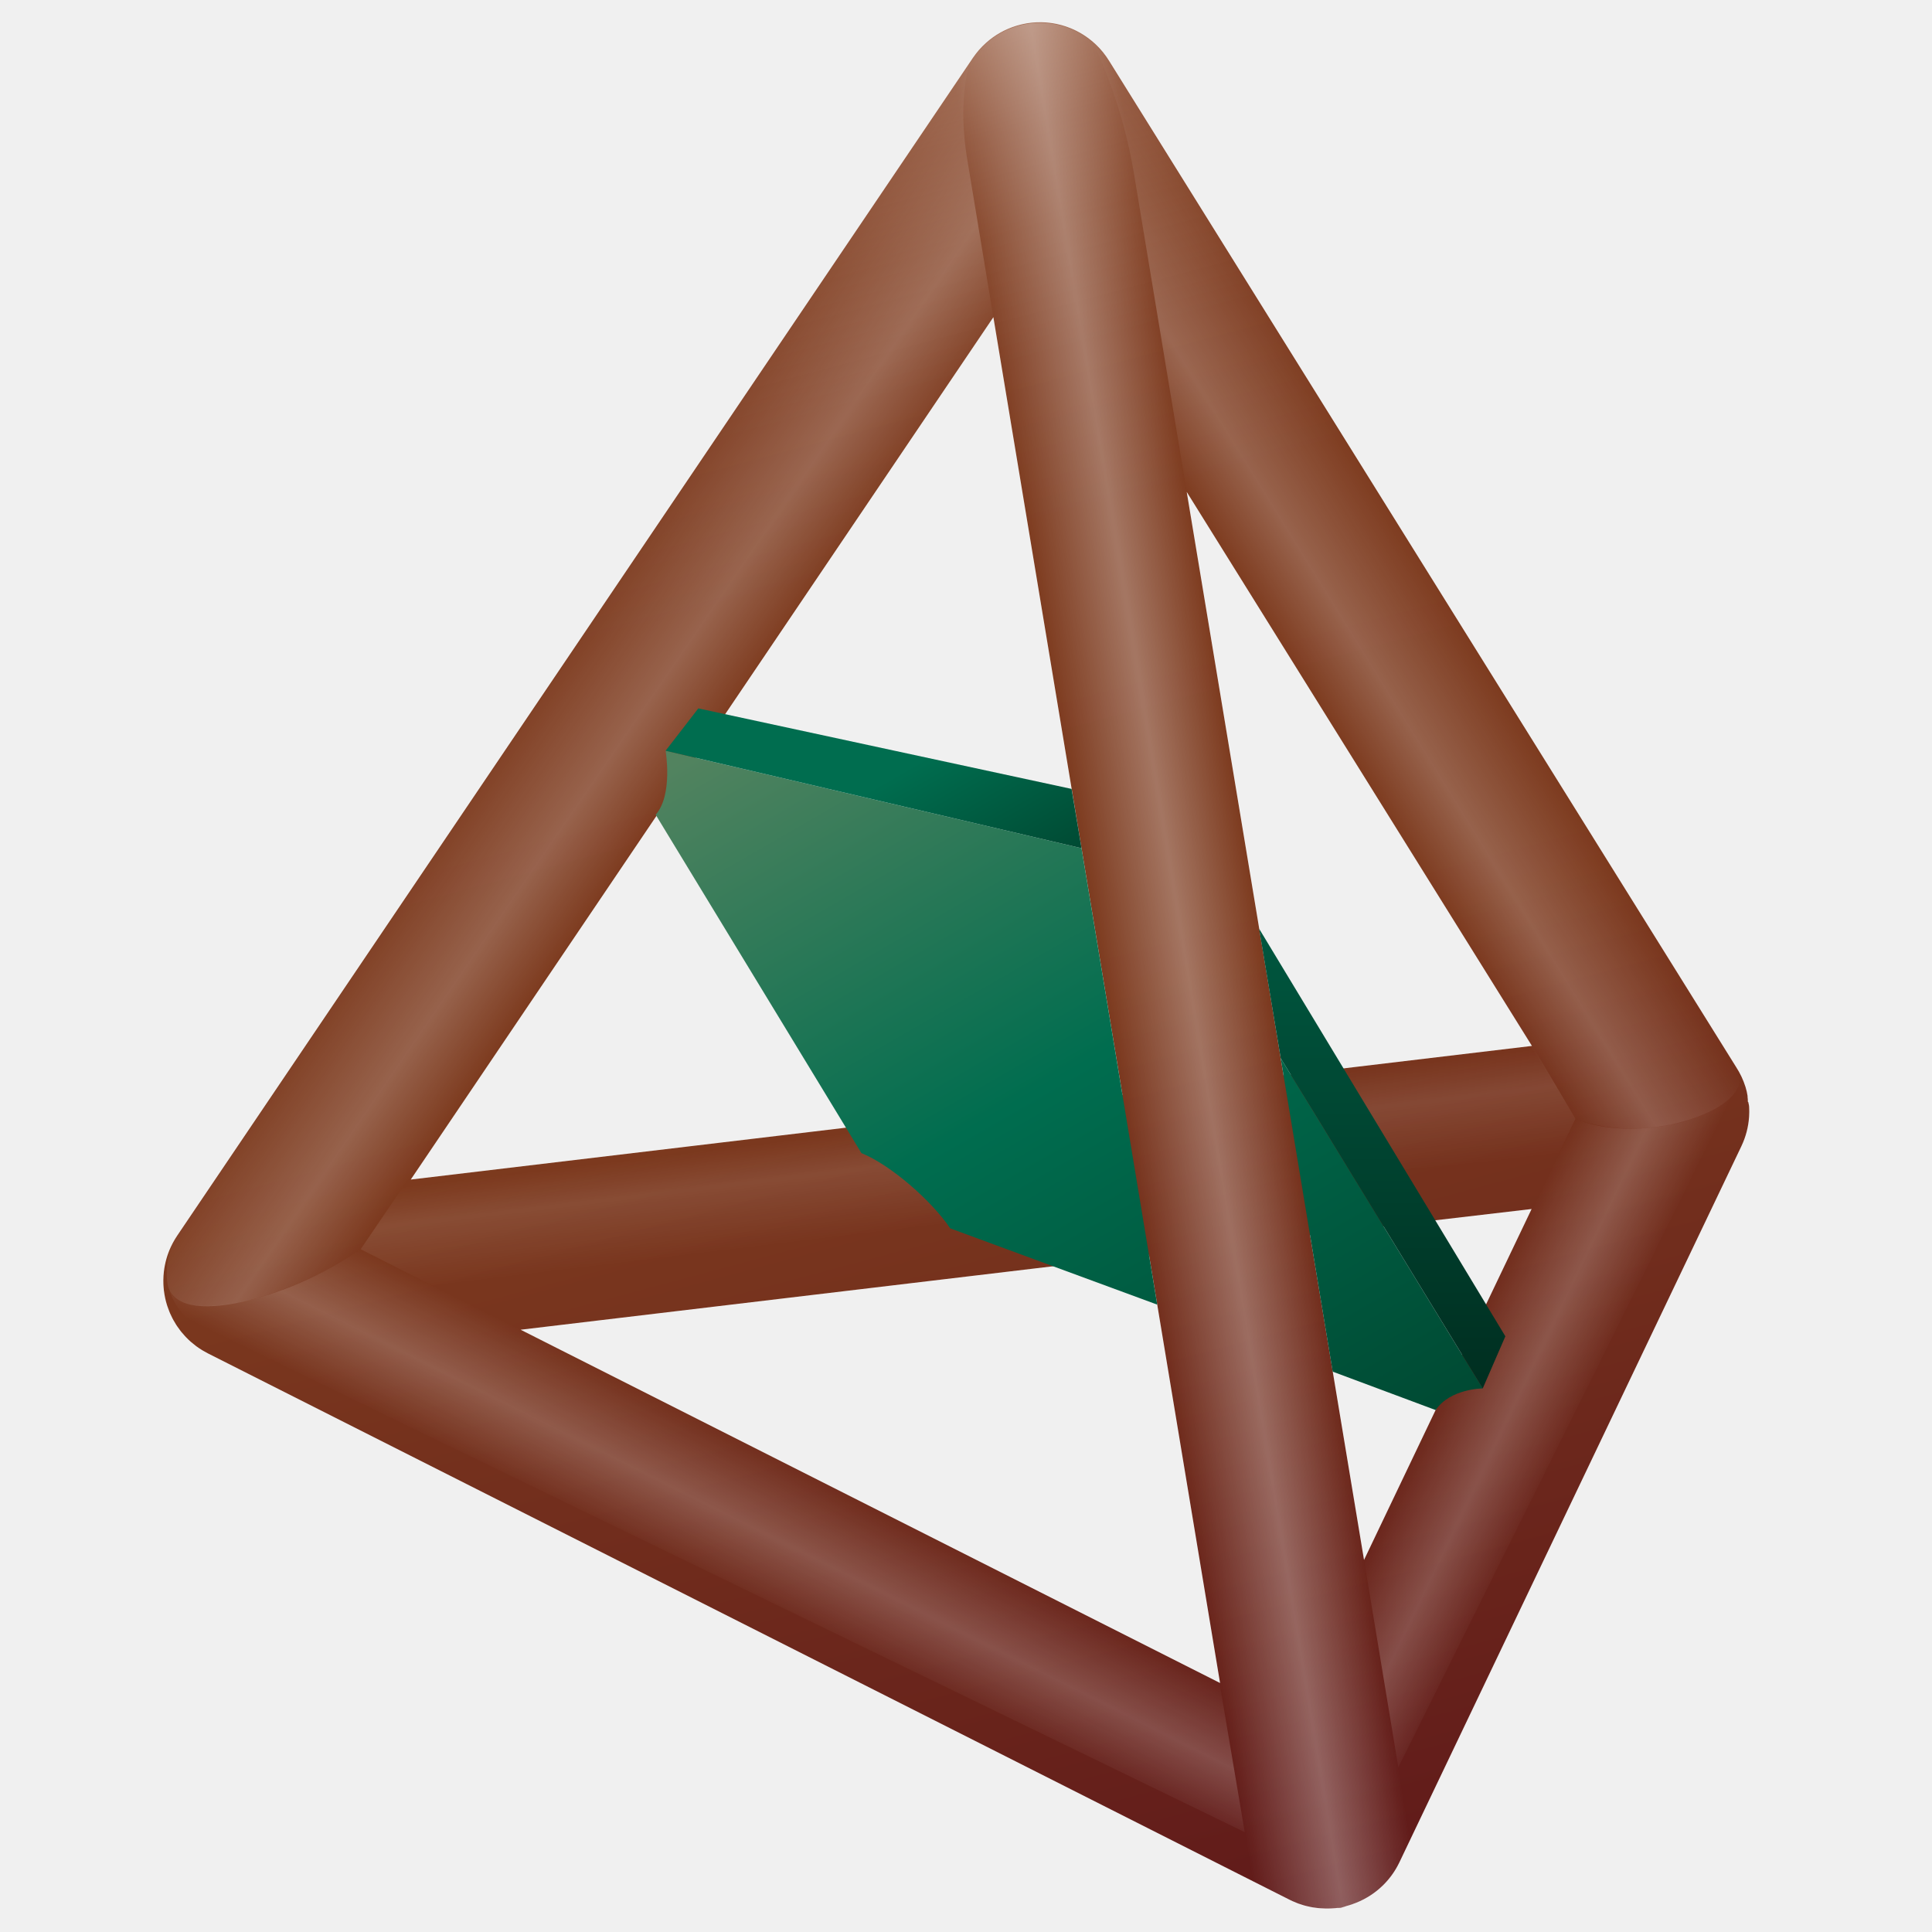
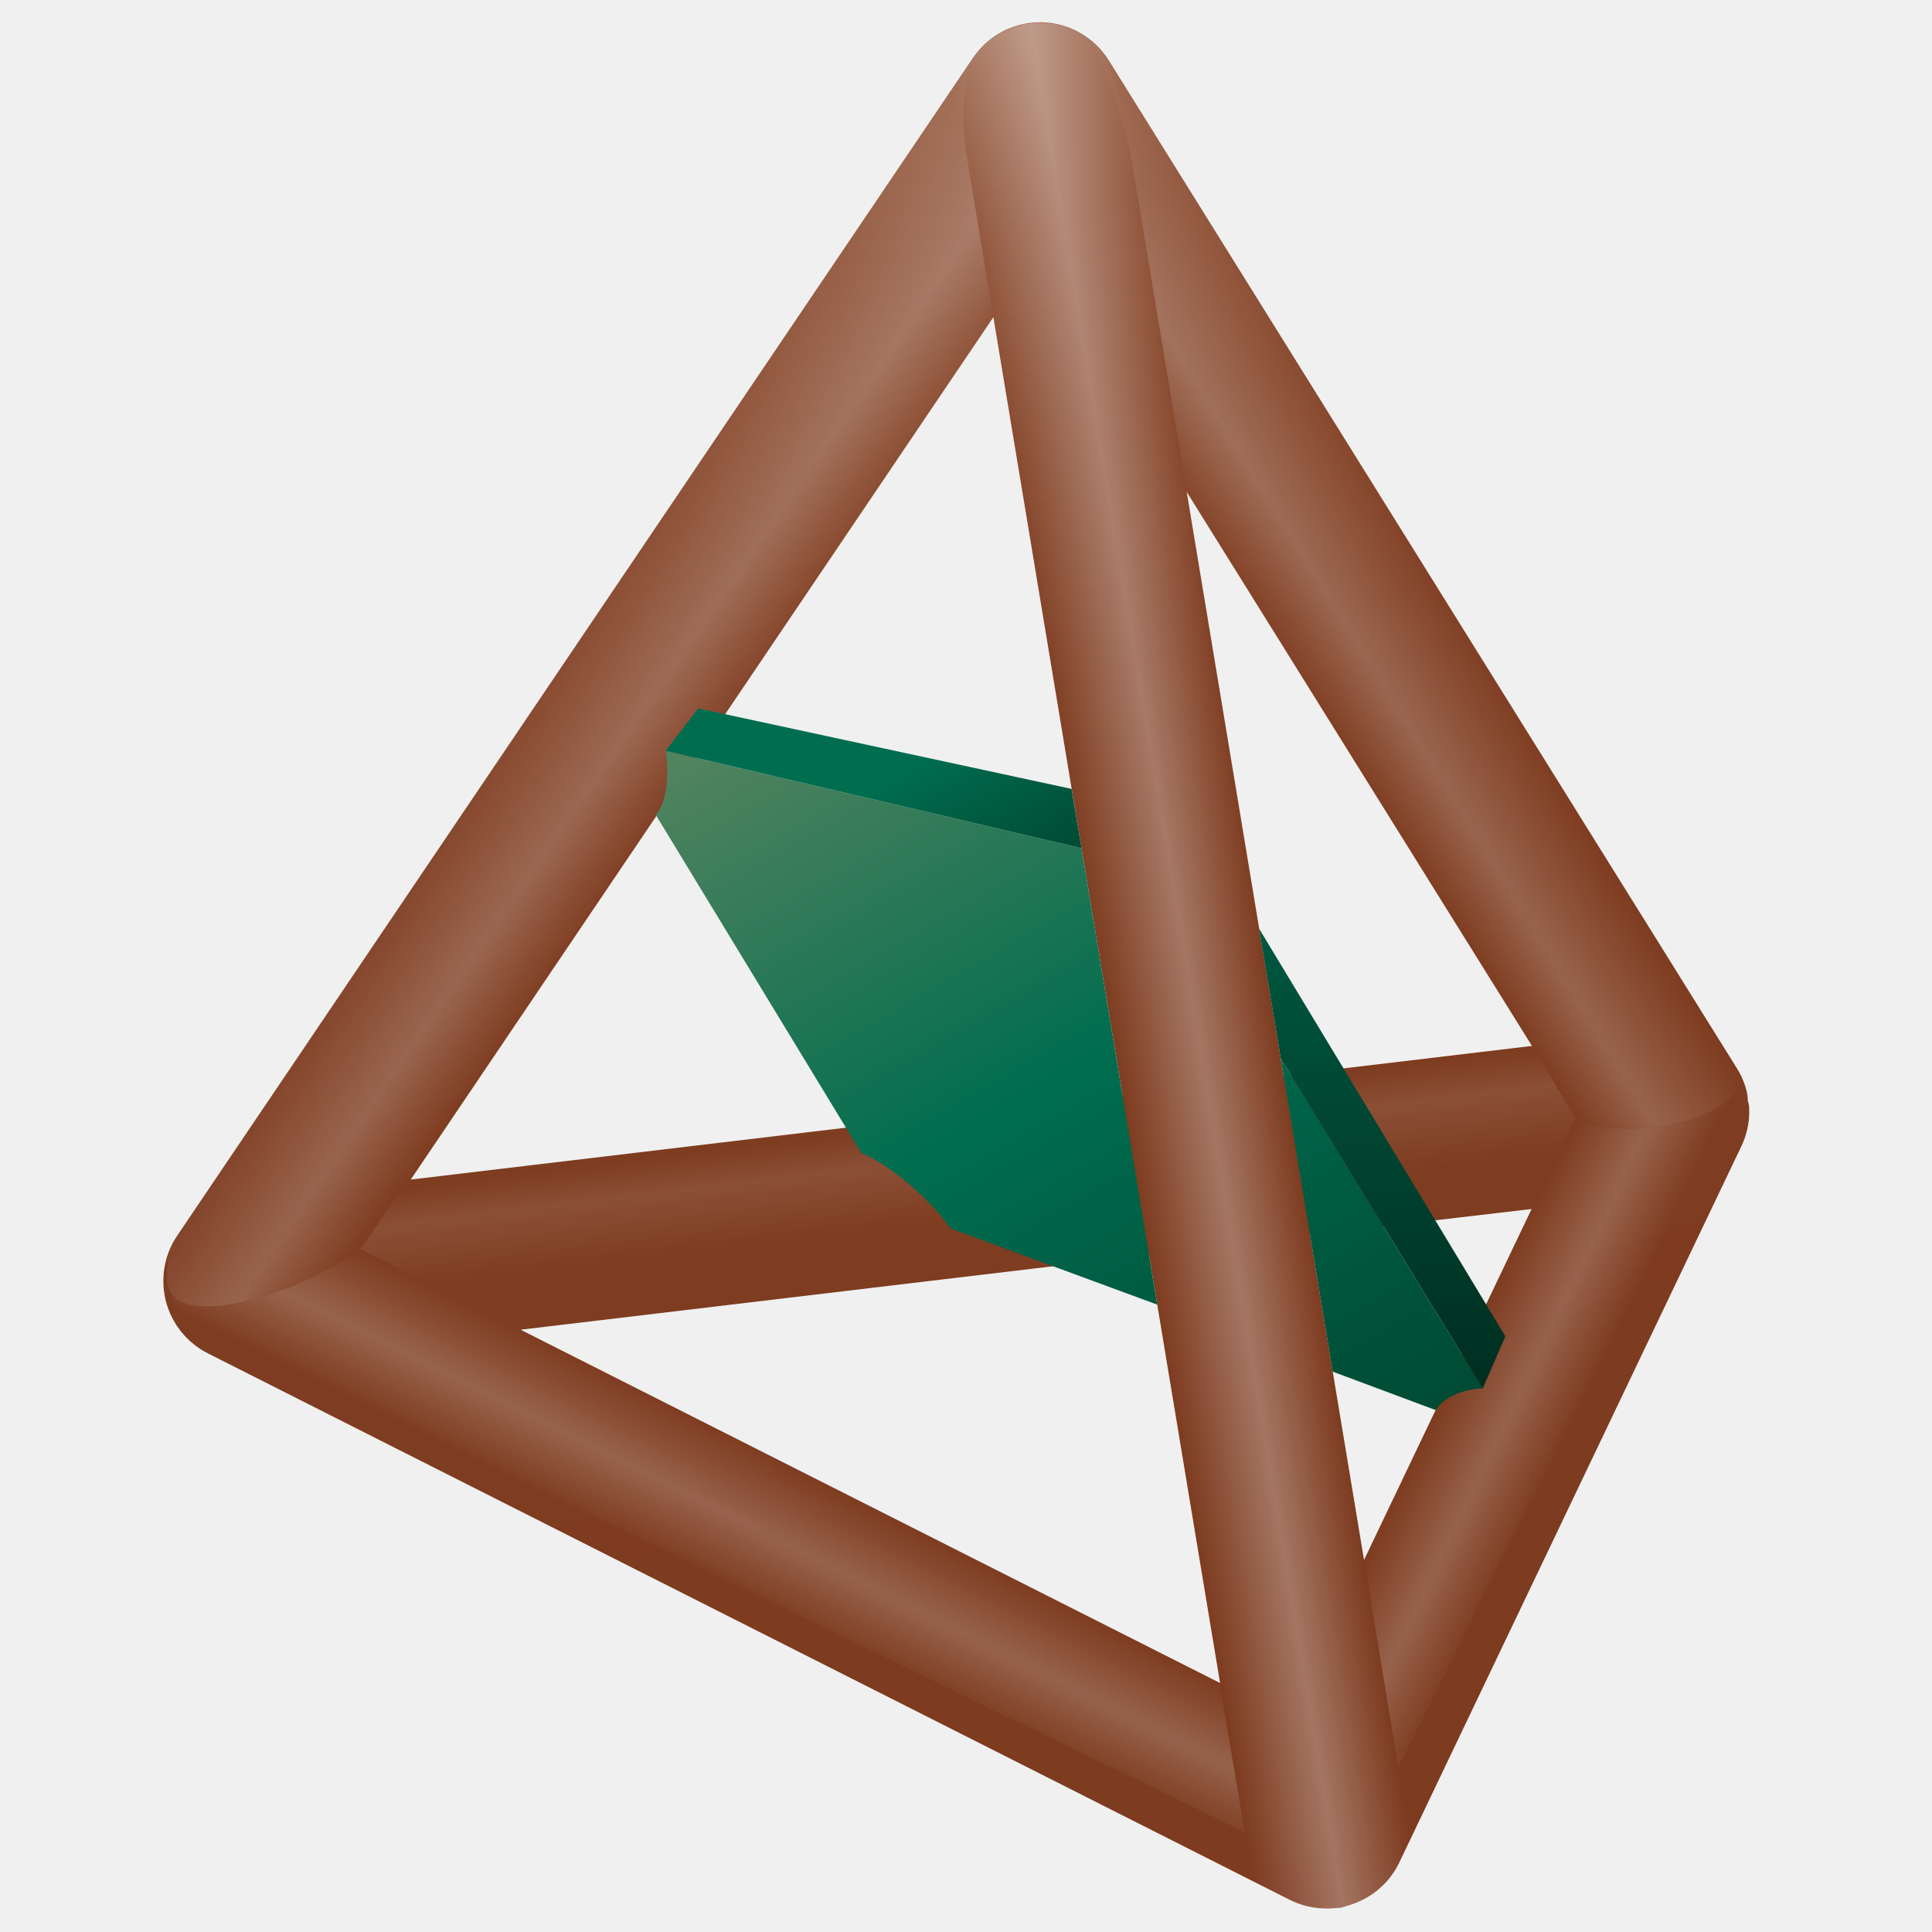
<svg xmlns="http://www.w3.org/2000/svg" xmlns:xlink="http://www.w3.org/1999/xlink" version="1.1" id="Layer_1" x="0px" y="0px" width="640px" height="640px" viewBox="0 0 640 640" enable-background="new 0 0 640 640" xml:space="preserve">
  <path fill="#FFFFFF" d="M579.433,366.936c-0.007-0.14-0.01-0.28-0.019-0.419c-0.027-0.473-0.207-0.946-0.262-1.421  c-0.004-0.044-0.152-0.089-0.152-0.134c0-0.002,0-0.003,0-0.005c0-0.514-0.002-1.021-0.09-1.525  c-0.021-0.13,0.019-0.259-0.007-0.389c-0.077-0.397-0.125-0.794-0.218-1.184c-0.029-0.121-0.043-0.239-0.074-0.358  c-0.11-0.441-0.225-0.874-0.356-1.306c-0.018-0.058-0.031-0.116-0.048-0.174c-0.736-2.332-1.771-4.514-3.064-6.505L367.411,20.162  c-0.604-0.983-1.269-1.919-1.987-2.809c-0.053-0.065-0.105-0.129-0.158-0.195c-0.289-0.349-0.585-0.69-0.89-1.023  c-0.06-0.066-0.118-0.134-0.181-0.2c-0.356-0.383-0.721-0.757-1.1-1.119c-0.022-0.021-0.046-0.042-0.069-0.064  c-0.338-0.321-0.686-0.63-1.04-0.933c-0.128-0.109-0.258-0.215-0.388-0.322c-0.262-0.215-0.526-0.426-0.799-0.632  c-0.142-0.109-0.285-0.218-0.43-0.325c-0.308-0.225-0.621-0.441-0.938-0.653c-0.098-0.066-0.195-0.135-0.295-0.2  c-0.416-0.27-0.841-0.527-1.272-0.774c-0.108-0.062-0.218-0.12-0.327-0.18c-0.343-0.19-0.688-0.374-1.04-0.548  c-0.124-0.062-0.248-0.122-0.373-0.182c-0.382-0.183-0.769-0.357-1.158-0.523c-0.076-0.032-0.148-0.064-0.223-0.096  c-0.988-0.407-2.005-0.755-3.042-1.043c-0.029-0.008-0.058-0.016-0.087-0.023c-0.499-0.137-1.002-0.259-1.511-0.367  c-0.032-0.007-0.064-0.014-0.097-0.021c-1.592-0.332-3.228-0.521-4.892-0.555c-0.03,0-0.06-0.004-0.089-0.004  c-0.045-0.001-0.088,0.002-0.133,0.002c-0.446-0.006-0.896,0-1.348,0.017c-0.118,0.005-0.237,0.008-0.355,0.014  c-0.433,0.021-0.868,0.055-1.302,0.099c-0.099,0.009-0.195,0.016-0.294,0.026c-0.486,0.055-0.973,0.12-1.46,0.2  c-0.026,0.004-0.051,0.01-0.076,0.015c-0.116,0.019-0.229,0.044-0.342,0.065c-0.407,0.075-0.812,0.155-1.21,0.247  c-0.131,0.03-0.262,0.063-0.392,0.095c-0.407,0.101-0.812,0.209-1.213,0.328c-0.088,0.025-0.176,0.051-0.264,0.078  c-3.74,1.145-7.085,3.062-9.888,5.542c-0.041,0.037-0.081,0.074-0.122,0.111c-0.344,0.308-0.679,0.625-1.006,0.949  c-0.072,0.072-0.146,0.145-0.219,0.217c-0.342,0.348-0.676,0.703-0.997,1.068c-0.024,0.027-0.05,0.051-0.072,0.079  c-0.34,0.387-0.666,0.786-0.982,1.192c-0.083,0.107-0.163,0.218-0.245,0.327c-0.232,0.307-0.458,0.618-0.676,0.935  c-0.05,0.071-0.104,0.138-0.151,0.209L58.707,409.318c-0.047,0.07-0.089,0.143-0.135,0.213c-0.166,0.249-0.326,0.503-0.483,0.758  c-0.081,0.131-0.163,0.263-0.241,0.396c-0.173,0.291-0.339,0.588-0.5,0.886c-0.053,0.098-0.108,0.194-0.161,0.294  c-0.199,0.38-0.391,0.765-0.573,1.156c-0.008,0.017-0.017,0.035-0.025,0.051c-1.174,2.529-1.958,5.258-2.294,8.104  c-0.004,0.038-0.008,0.074-0.012,0.112c-0.047,0.407-0.084,0.817-0.113,1.229c-0.006,0.093-0.01,0.184-0.016,0.276  c-0.02,0.352-0.034,0.703-0.04,1.058c-0.003,0.146-0.003,0.291-0.003,0.436c0,0.3,0.003,0.6,0.013,0.9  c0.006,0.19,0.015,0.38,0.024,0.571c0.014,0.258,0.031,0.518,0.053,0.777c0.018,0.22,0.038,0.438,0.062,0.657  c0.012,0.112,0.018,0.225,0.032,0.336c0.008,0.07,0.025,0.137,0.034,0.206c0.092,0.724,0.21,1.448,0.362,2.168  c0.03,0.141,0.065,0.28,0.097,0.42c0.06,0.263,0.115,0.526,0.183,0.788c0.096,0.367,0.205,0.729,0.315,1.092  c0.05,0.167,0.102,0.332,0.156,0.497c0.188,0.572,0.396,1.135,0.621,1.689c0.086,0.214,0.169,0.428,0.261,0.639  c0.244,0.563,0.508,1.116,0.789,1.66c0.115,0.218,0.231,0.433,0.351,0.648c0.299,0.542,0.61,1.076,0.946,1.594  c0.103,0.16,0.213,0.312,0.32,0.469c0.306,0.451,0.625,0.893,0.958,1.325c0.106,0.137,0.208,0.278,0.316,0.413  c0.411,0.513,0.844,1.006,1.29,1.488c0.119,0.127,0.239,0.253,0.359,0.377c0.468,0.485,0.951,0.954,1.455,1.403  c0.09,0.079,0.183,0.154,0.273,0.233c0.491,0.427,0.999,0.837,1.522,1.227c0.07,0.053,0.137,0.108,0.208,0.159  c0.548,0.401,1.118,0.777,1.699,1.139c0.146,0.09,0.293,0.181,0.442,0.27c0.523,0.311,1.056,0.611,1.602,0.888l0.219,0.109  c0.034,0.019,0.068,0.036,0.103,0.054l358.045,180.85c0.123,0.062,0.251,0.114,0.376,0.176c0.205,0.102,0.413,0.198,0.622,0.292  c0.469,0.213,0.94,0.41,1.418,0.597c0.187,0.073,0.37,0.149,0.56,0.217c0.562,0.205,1.133,0.385,1.707,0.55  c0.263,0.076,0.528,0.146,0.794,0.213c0.436,0.11,0.874,0.208,1.314,0.298c0.284,0.058,0.569,0.116,0.856,0.165  c0.549,0.092,1.1,0.165,1.653,0.223c0.266,0.027,0.529,0.05,0.796,0.07c0.55,0.042,1.101,0.067,1.652,0.075  c0.109,0.001,0.215,0.014,0.324,0.014c1.009,0,2.028-0.007,3.053-0.124c0.454-0.051,0.91-0.098,1.365-0.098c0.004,0,0.007,0,0.011,0  c0.661,0,1.311-0.324,1.951-0.479c0.11-0.027,0.222-0.09,0.333-0.119c0.664-0.168,1.319-0.378,1.96-0.596  c0.01-0.003,0.021-0.016,0.031-0.019c0.044-0.015,0.086-0.036,0.131-0.052c0.38-0.131,0.755-0.272,1.125-0.418  c0.014-0.007,0.027-0.013,0.041-0.019c1.667-0.664,3.242-1.488,4.711-2.449c0.005-0.003,0.01-0.005,0.014-0.009  c0.359-0.235,0.712-0.479,1.058-0.729c0.032-0.022,0.062-0.047,0.092-0.07c0.316-0.229,0.627-0.466,0.932-0.71  c0.061-0.049,0.123-0.102,0.186-0.153c0.268-0.219,0.533-0.442,0.794-0.67c0.09-0.08,0.178-0.162,0.267-0.242  c0.228-0.206,0.451-0.413,0.67-0.626c0.113-0.108,0.224-0.222,0.333-0.332c0.189-0.189,0.378-0.382,0.561-0.578  c0.129-0.137,0.254-0.275,0.38-0.414c0.161-0.18,0.32-0.359,0.476-0.542c0.134-0.158,0.266-0.318,0.396-0.479  c0.143-0.175,0.282-0.35,0.418-0.528c0.133-0.171,0.262-0.344,0.391-0.518c0.131-0.18,0.259-0.357,0.385-0.539  c0.123-0.176,0.244-0.354,0.362-0.534c0.127-0.19,0.251-0.382,0.371-0.577c0.107-0.172,0.215-0.344,0.318-0.52  c0.127-0.217,0.253-0.435,0.375-0.652c0.087-0.155,0.175-0.312,0.256-0.471c0.136-0.252,0.265-0.51,0.392-0.768  c0.043-0.084,0.089-0.167,0.129-0.253l113.29-237.229c0.018-0.035,0.029-0.069,0.045-0.104c0.7-1.479,1.268-3.027,1.689-4.629  c0.009-0.032,0.018-0.066,0.026-0.101c0.408-1.567,0.675-3.182,0.791-4.833c0.005-0.072,0.007-0.145,0.013-0.218  c0.027-0.437,0.044-0.877,0.049-1.318c0.002-0.129,0.003-0.258,0.003-0.388C579.462,367.727,579.452,367.331,579.433,366.936z   M425.204,356.279L393.12,162.967l114.354,183.506 M329.07,105.072l42.749,257.569L136.074,390.74L329.07,105.072z M404.162,557.519  l-231.694-117.03l208.145-24.808 M451.85,516.749l-17.876-107.655l73.391-8.594L451.85,516.749z" />
  <linearGradient id="SVGID_1_" gradientUnits="userSpaceOnUse" x1="221.182" y1="39.476" x2="384.242" y2="648.024">
    <stop offset="0" style="stop-color:#9A6046" />
-     <stop offset="0.009" style="stop-color:#965B40" />
-     <stop offset="0.053" style="stop-color:#87462A" />
-     <stop offset="0.103" style="stop-color:#7C3719" />
-     <stop offset="0.167" style="stop-color:#742C0E" />
-     <stop offset="0.255" style="stop-color:#6F2607" />
-     <stop offset="0.5" style="stop-color:#6E2405" />
-     <stop offset="1" style="stop-color:#4E0000" />
+     <stop offset="0.019" style="stop-color:#965B40" />
+     <stop offset="0.105" style="stop-color:#87462A" />
+     <stop offset="0.207" style="stop-color:#7C3719" />
+     <stop offset="0.333" style="stop-color:#742C0E" />
+     <stop offset="0.51" style="stop-color:#6F2607" />
+     <stop offset="1" style="stop-color:#6E2405" />
  </linearGradient>
  <path fill="url(#SVGID_1_)" fill-opacity="0.9" d="M579.433,366.936c-0.007-0.14-0.01-0.28-0.019-0.419  c-0.027-0.473-0.207-0.946-0.262-1.421c-0.004-0.044-0.152-0.089-0.152-0.134c0-0.002,0-0.003,0-0.005  c0-0.514-0.002-1.021-0.09-1.525c-0.021-0.13,0.019-0.259-0.007-0.389c-0.077-0.397-0.125-0.794-0.218-1.184  c-0.029-0.121-0.043-0.239-0.074-0.358c-0.11-0.441-0.225-0.874-0.356-1.306c-0.018-0.058-0.031-0.116-0.048-0.174  c-0.736-2.332-1.771-4.514-3.064-6.505L367.411,20.162c-0.604-0.983-1.269-1.919-1.987-2.809c-0.053-0.065-0.105-0.129-0.158-0.195  c-0.289-0.349-0.585-0.69-0.89-1.023c-0.06-0.066-0.118-0.134-0.181-0.2c-0.356-0.383-0.721-0.757-1.1-1.119  c-0.022-0.021-0.046-0.042-0.069-0.064c-0.338-0.321-0.686-0.63-1.04-0.933c-0.128-0.109-0.258-0.215-0.388-0.322  c-0.262-0.215-0.526-0.426-0.799-0.632c-0.142-0.109-0.285-0.218-0.43-0.325c-0.308-0.225-0.621-0.441-0.938-0.653  c-0.098-0.066-0.195-0.135-0.295-0.2c-0.416-0.27-0.841-0.527-1.272-0.774c-0.108-0.062-0.218-0.12-0.327-0.18  c-0.343-0.19-0.688-0.374-1.04-0.548c-0.124-0.062-0.248-0.122-0.373-0.182c-0.382-0.183-0.769-0.357-1.158-0.523  c-0.076-0.032-0.148-0.064-0.223-0.096c-0.988-0.407-2.005-0.755-3.042-1.043c-0.029-0.008-0.058-0.016-0.087-0.023  c-0.499-0.137-1.002-0.259-1.511-0.367c-0.032-0.007-0.064-0.014-0.097-0.021c-1.592-0.332-3.228-0.521-4.892-0.555  c-0.03,0-0.06-0.004-0.089-0.004c-0.045-0.001-0.088,0.002-0.133,0.002c-0.446-0.006-0.896,0-1.348,0.017  c-0.118,0.005-0.237,0.008-0.355,0.014c-0.433,0.021-0.868,0.055-1.302,0.099c-0.099,0.009-0.195,0.016-0.294,0.026  c-0.486,0.055-0.973,0.12-1.46,0.2c-0.026,0.004-0.051,0.01-0.076,0.015c-0.116,0.019-0.229,0.044-0.342,0.065  c-0.407,0.075-0.812,0.155-1.21,0.247c-0.131,0.03-0.262,0.063-0.392,0.095c-0.407,0.101-0.812,0.209-1.213,0.328  c-0.088,0.025-0.176,0.051-0.264,0.078c-3.74,1.145-7.085,3.062-9.888,5.542c-0.041,0.037-0.081,0.074-0.122,0.111  c-0.344,0.308-0.679,0.625-1.006,0.949c-0.072,0.072-0.146,0.145-0.219,0.217c-0.342,0.348-0.676,0.703-0.997,1.068  c-0.024,0.027-0.05,0.051-0.072,0.079c-0.34,0.387-0.666,0.786-0.982,1.192c-0.083,0.107-0.163,0.218-0.245,0.327  c-0.232,0.307-0.458,0.618-0.676,0.935c-0.05,0.071-0.104,0.138-0.151,0.209L58.707,409.318c-0.047,0.07-0.089,0.143-0.135,0.213  c-0.166,0.249-0.326,0.503-0.483,0.758c-0.081,0.131-0.163,0.263-0.241,0.396c-0.173,0.291-0.339,0.588-0.5,0.886  c-0.053,0.098-0.108,0.194-0.161,0.294c-0.199,0.38-0.391,0.765-0.573,1.156c-0.008,0.017-0.017,0.035-0.025,0.051  c-1.174,2.529-1.958,5.258-2.294,8.104c-0.004,0.038-0.008,0.074-0.012,0.112c-0.047,0.407-0.084,0.817-0.113,1.229  c-0.006,0.093-0.01,0.184-0.016,0.276c-0.02,0.352-0.034,0.703-0.04,1.058c-0.003,0.146-0.003,0.291-0.003,0.436  c0,0.3,0.003,0.6,0.013,0.9c0.006,0.19,0.015,0.38,0.024,0.571c0.014,0.258,0.031,0.518,0.053,0.777  c0.018,0.22,0.038,0.438,0.062,0.657c0.012,0.112,0.018,0.225,0.032,0.336c0.008,0.07,0.025,0.137,0.034,0.206  c0.092,0.724,0.21,1.448,0.362,2.168c0.03,0.141,0.065,0.28,0.097,0.42c0.06,0.263,0.115,0.526,0.183,0.788  c0.096,0.367,0.205,0.729,0.315,1.092c0.05,0.167,0.102,0.332,0.156,0.497c0.188,0.572,0.396,1.135,0.621,1.689  c0.086,0.214,0.169,0.428,0.261,0.639c0.244,0.563,0.508,1.116,0.789,1.66c0.115,0.218,0.231,0.433,0.351,0.648  c0.299,0.542,0.61,1.076,0.946,1.594c0.103,0.16,0.213,0.312,0.32,0.469c0.306,0.451,0.625,0.893,0.958,1.325  c0.106,0.137,0.208,0.278,0.316,0.413c0.411,0.513,0.844,1.006,1.29,1.488c0.119,0.127,0.239,0.253,0.359,0.377  c0.468,0.485,0.951,0.954,1.455,1.403c0.09,0.079,0.183,0.154,0.273,0.233c0.491,0.427,0.999,0.837,1.522,1.227  c0.07,0.053,0.137,0.108,0.208,0.159c0.548,0.401,1.118,0.777,1.699,1.139c0.146,0.09,0.293,0.181,0.442,0.27  c0.523,0.311,1.056,0.611,1.602,0.888l0.219,0.109c0.034,0.019,0.068,0.036,0.103,0.054l358.045,180.85  c0.123,0.062,0.251,0.114,0.376,0.176c0.205,0.102,0.413,0.198,0.622,0.292c0.469,0.213,0.94,0.41,1.418,0.597  c0.187,0.073,0.37,0.149,0.56,0.217c0.562,0.205,1.133,0.385,1.707,0.55c0.263,0.076,0.528,0.146,0.794,0.213  c0.436,0.11,0.874,0.208,1.314,0.298c0.284,0.058,0.569,0.116,0.856,0.165c0.549,0.092,1.1,0.165,1.653,0.223  c0.266,0.027,0.529,0.05,0.796,0.07c0.55,0.042,1.101,0.067,1.652,0.075c0.109,0.001,0.215,0.014,0.324,0.014  c1.009,0,2.028-0.007,3.053-0.124c0.454-0.051,0.91-0.098,1.365-0.098c0.004,0,0.007,0,0.011,0c0.661,0,1.311-0.324,1.951-0.479  c0.11-0.027,0.222-0.089,0.333-0.118c0.664-0.169,1.319-0.379,1.96-0.597c0.01-0.003,0.021-0.016,0.031-0.019  c0.044-0.015,0.086-0.036,0.131-0.052c0.38-0.131,0.755-0.272,1.125-0.418c0.014-0.007,0.027-0.013,0.041-0.019  c1.667-0.664,3.242-1.488,4.711-2.449c0.005-0.003,0.01-0.005,0.014-0.009c0.359-0.235,0.712-0.479,1.058-0.729  c0.032-0.022,0.062-0.047,0.092-0.07c0.316-0.229,0.627-0.466,0.932-0.71c0.061-0.049,0.123-0.102,0.186-0.153  c0.268-0.219,0.533-0.442,0.794-0.67c0.09-0.08,0.178-0.162,0.267-0.242c0.228-0.206,0.451-0.413,0.67-0.626  c0.113-0.108,0.224-0.222,0.333-0.332c0.189-0.189,0.378-0.382,0.561-0.578c0.129-0.137,0.254-0.275,0.38-0.414  c0.161-0.18,0.32-0.359,0.476-0.542c0.134-0.158,0.266-0.318,0.396-0.479c0.143-0.175,0.282-0.35,0.418-0.528  c0.133-0.171,0.262-0.344,0.391-0.518c0.131-0.18,0.259-0.357,0.385-0.539c0.123-0.176,0.244-0.354,0.362-0.534  c0.127-0.19,0.251-0.382,0.371-0.577c0.107-0.172,0.215-0.344,0.318-0.52c0.127-0.217,0.253-0.435,0.375-0.652  c0.087-0.155,0.175-0.312,0.256-0.471c0.136-0.252,0.265-0.51,0.392-0.768c0.043-0.084,0.089-0.167,0.129-0.253l113.29-237.229  c0.018-0.035,0.029-0.069,0.045-0.104c0.7-1.479,1.268-3.027,1.689-4.629c0.009-0.032,0.018-0.066,0.026-0.101  c0.408-1.567,0.675-3.182,0.791-4.833c0.005-0.072,0.007-0.145,0.013-0.218c0.027-0.437,0.044-0.877,0.049-1.318  c0.002-0.129,0.003-0.258,0.003-0.388C579.462,367.727,579.452,367.331,579.433,366.936z M425.204,356.279L393.12,162.967  l114.354,183.506 M329.07,105.072l42.749,257.569L136.074,390.74L329.07,105.072z M404.162,557.519l-231.694-117.03l208.145-24.808   M451.85,516.749l-17.876-107.655l73.391-8.594L451.85,516.749z" />
  <g>
    <defs>
      <path id="SVGID_2_" d="M579.433,367.141c-0.007-0.14-0.01-0.28-0.019-0.419c-0.027-0.473-0.207-0.946-0.262-1.421    c-0.004-0.044-0.152-0.089-0.152-0.134c0-0.002,0-0.003,0-0.005c0-0.514-0.002-1.021-0.09-1.525    c-0.021-0.13,0.019-0.259-0.007-0.389c-0.077-0.397-0.125-0.794-0.218-1.184c-0.029-0.121-0.043-0.239-0.074-0.358    c-0.11-0.441-0.225-0.874-0.356-1.306c-0.018-0.058-0.031-0.116-0.048-0.174c-0.736-2.332-1.771-4.514-3.064-6.505L367.411,20.367    c-0.604-0.983-1.269-1.919-1.987-2.809c-0.053-0.065-0.105-0.129-0.158-0.195c-0.289-0.349-0.585-0.69-0.89-1.023    c-0.06-0.066-0.118-0.134-0.181-0.2c-0.356-0.383-0.721-0.757-1.1-1.119c-0.022-0.021-0.046-0.042-0.069-0.064    c-0.338-0.321-0.686-0.63-1.04-0.933c-0.128-0.109-0.258-0.215-0.388-0.322c-0.262-0.215-0.526-0.426-0.799-0.632    c-0.142-0.109-0.285-0.218-0.43-0.325c-0.308-0.225-0.621-0.441-0.938-0.653c-0.098-0.066-0.195-0.135-0.295-0.2    c-0.416-0.27-0.841-0.527-1.272-0.774c-0.108-0.062-0.218-0.12-0.327-0.18c-0.343-0.19-0.688-0.374-1.04-0.548    c-0.124-0.062-0.248-0.122-0.373-0.182c-0.382-0.183-0.769-0.357-1.158-0.523c-0.076-0.032-0.148-0.064-0.223-0.096    c-0.988-0.407-2.005-0.755-3.042-1.043c-0.029-0.008-0.058-0.016-0.087-0.023c-0.499-0.137-1.002-0.259-1.511-0.367    c-0.032-0.007-0.064-0.014-0.097-0.021c-1.592-0.332-3.228-0.521-4.892-0.555c-0.03,0-0.06-0.004-0.089-0.004    c-0.045-0.001-0.088,0.002-0.133,0.002c-0.446-0.006-0.896,0-1.348,0.017c-0.118,0.005-0.237,0.008-0.355,0.014    c-0.433,0.021-0.868,0.055-1.302,0.099c-0.099,0.009-0.195,0.016-0.294,0.026c-0.486,0.055-0.973,0.12-1.46,0.2    c-0.026,0.004-0.051,0.01-0.076,0.015c-0.116,0.019-0.229,0.044-0.342,0.065c-0.407,0.075-0.812,0.155-1.21,0.247    c-0.131,0.03-0.262,0.063-0.392,0.095c-0.407,0.101-0.812,0.209-1.213,0.328c-0.088,0.025-0.176,0.051-0.264,0.078    c-3.74,1.145-7.085,3.062-9.888,5.542c-0.041,0.037-0.081,0.074-0.122,0.111c-0.344,0.308-0.679,0.625-1.006,0.949    c-0.072,0.072-0.146,0.145-0.219,0.217c-0.342,0.348-0.676,0.703-0.997,1.068c-0.024,0.027-0.05,0.051-0.072,0.079    c-0.34,0.387-0.666,0.786-0.982,1.192c-0.083,0.107-0.163,0.218-0.245,0.327c-0.232,0.307-0.458,0.618-0.676,0.935    c-0.05,0.071-0.104,0.138-0.151,0.209L58.707,409.523c-0.047,0.07-0.089,0.143-0.135,0.213c-0.166,0.249-0.326,0.503-0.483,0.758    c-0.081,0.131-0.163,0.263-0.241,0.396c-0.173,0.291-0.339,0.588-0.5,0.886c-0.053,0.098-0.108,0.194-0.161,0.294    c-0.199,0.38-0.391,0.765-0.573,1.156c-0.008,0.017-0.017,0.035-0.025,0.051c-1.174,2.529-1.958,5.258-2.294,8.104    c-0.004,0.038-0.008,0.074-0.012,0.112c-0.047,0.407-0.084,0.817-0.113,1.229c-0.006,0.093-0.01,0.184-0.016,0.276    c-0.02,0.352-0.034,0.703-0.04,1.058c-0.003,0.146-0.003,0.291-0.003,0.436c0,0.3,0.003,0.6,0.013,0.9    c0.006,0.19,0.015,0.38,0.024,0.571c0.014,0.258,0.031,0.518,0.053,0.777c0.018,0.22,0.038,0.438,0.062,0.657    c0.012,0.112,0.018,0.225,0.032,0.336c0.008,0.07,0.025,0.137,0.034,0.206c0.092,0.724,0.21,1.448,0.362,2.168    c0.03,0.141,0.065,0.28,0.097,0.42c0.06,0.263,0.115,0.526,0.183,0.788c0.096,0.367,0.205,0.729,0.315,1.092    c0.05,0.167,0.102,0.332,0.156,0.497c0.188,0.572,0.396,1.135,0.621,1.689c0.086,0.214,0.169,0.428,0.261,0.639    c0.244,0.563,0.508,1.116,0.789,1.66c0.115,0.218,0.231,0.433,0.351,0.648c0.299,0.542,0.61,1.076,0.946,1.594    c0.103,0.16,0.213,0.312,0.32,0.469c0.306,0.451,0.625,0.893,0.958,1.325c0.106,0.137,0.208,0.278,0.316,0.413    c0.411,0.513,0.844,1.006,1.29,1.488c0.119,0.127,0.239,0.253,0.359,0.377c0.468,0.485,0.951,0.954,1.455,1.403    c0.09,0.079,0.183,0.154,0.273,0.233c0.491,0.427,0.999,0.837,1.522,1.227c0.07,0.053,0.137,0.108,0.208,0.159    c0.548,0.401,1.118,0.777,1.699,1.139c0.146,0.09,0.293,0.181,0.442,0.27c0.523,0.311,1.056,0.611,1.602,0.888l0.219,0.109    c0.034,0.019,0.068,0.036,0.103,0.054l358.045,180.85c0.123,0.062,0.251,0.114,0.376,0.176c0.205,0.102,0.413,0.198,0.622,0.292    c0.469,0.213,0.94,0.41,1.418,0.597c0.187,0.073,0.37,0.149,0.56,0.217c0.562,0.205,1.133,0.385,1.707,0.55    c0.263,0.076,0.528,0.146,0.794,0.213c0.436,0.11,0.874,0.208,1.314,0.298c0.284,0.058,0.569,0.116,0.856,0.165    c0.549,0.092,1.1,0.165,1.653,0.223c0.266,0.027,0.529,0.05,0.796,0.07c0.55,0.042,1.101,0.067,1.652,0.075    c0.109,0.001,0.215,0.014,0.324,0.014c1.009,0,2.028-0.109,3.053-0.227c0.454-0.051,0.91-0.2,1.365-0.2c0.004,0,0.007,0,0.011,0    c0.661,0,1.311-0.222,1.951-0.376c0.11-0.027,0.222-0.038,0.333-0.067c0.664-0.168,1.319-0.353,1.96-0.57    c0.01-0.003,0.021-0.003,0.031-0.006c0.044-0.015,0.086-0.03,0.131-0.046c0.38-0.131,0.755-0.269,1.125-0.414    c0.014-0.007,0.027-0.012,0.041-0.018c1.667-0.664,3.242-1.487,4.711-2.448c0.005-0.003,0.01-0.004,0.014-0.008    c0.359-0.235,0.712-0.479,1.058-0.729c0.032-0.022,0.062-0.047,0.092-0.07c0.316-0.229,0.627-0.466,0.932-0.71    c0.061-0.049,0.123-0.102,0.186-0.153c0.268-0.219,0.533-0.442,0.794-0.67c0.09-0.08,0.178-0.162,0.267-0.242    c0.228-0.206,0.451-0.413,0.67-0.626c0.113-0.108,0.224-0.222,0.333-0.332c0.189-0.189,0.378-0.382,0.561-0.578    c0.129-0.137,0.254-0.275,0.38-0.414c0.161-0.18,0.32-0.359,0.476-0.542c0.134-0.158,0.266-0.318,0.396-0.479    c0.143-0.175,0.282-0.35,0.418-0.528c0.133-0.171,0.262-0.344,0.391-0.518c0.131-0.18,0.259-0.357,0.385-0.539    c0.123-0.176,0.244-0.354,0.362-0.534c0.127-0.19,0.251-0.382,0.371-0.577c0.107-0.172,0.215-0.344,0.318-0.52    c0.127-0.217,0.253-0.435,0.375-0.652c0.087-0.155,0.175-0.312,0.256-0.471c0.136-0.252,0.265-0.51,0.392-0.768    c0.043-0.084,0.089-0.167,0.129-0.253l113.29-237.229c0.018-0.035,0.029-0.069,0.045-0.104c0.7-1.479,1.268-3.027,1.689-4.629    c0.009-0.032,0.018-0.066,0.026-0.101c0.408-1.567,0.675-3.182,0.791-4.833c0.005-0.072,0.007-0.145,0.013-0.218    c0.027-0.437,0.044-0.877,0.049-1.318c0.002-0.129,0.003-0.258,0.003-0.388C579.462,367.932,579.452,367.536,579.433,367.141z     M425.204,356.484L393.12,163.172l114.354,183.506 M329.07,105.277l42.749,257.569l-235.746,28.099L329.07,105.277z     M404.162,557.724l-231.694-117.03l208.145-24.808 M451.85,516.954l-17.876-107.655l73.391-8.594L451.85,516.954z" />
    </defs>
    <clipPath id="SVGID_3_">
      <use xlink:href="#SVGID_2_" overflow="visible" />
    </clipPath>
    <linearGradient id="SVGID_4_" gradientUnits="userSpaceOnUse" x1="267.176" y1="488.579" x2="267.176" y2="522.193" gradientTransform="matrix(0.8938 0.4484 -0.6178 1.2315 315.6187 -240.8809)">
      <stop offset="0" style="stop-color:#FFFFFF;stop-opacity:0" />
      <stop offset="0.521" style="stop-color:#FFFFFF;stop-opacity:0.2" />
      <stop offset="1" style="stop-color:#FFFFFF;stop-opacity:0" />
    </linearGradient>
    <path clip-path="url(#SVGID_3_)" fill="url(#SVGID_4_)" d="M412.336,606.927L63.845,437.737c-5.888-3.221-7.696-10.36-7.696-10.36   c3.893,10.854,37.997,4.14,63.325-13.546l284.567,143.931L412.336,606.927z" />
    <linearGradient id="SVGID_5_" gradientUnits="userSpaceOnUse" x1="621.873" y1="291.9" x2="621.873" y2="340.247" gradientTransform="matrix(0.3478 2.0969 -1.0961 0.1818 521.5308 -1045.041)">
      <stop offset="0" style="stop-color:#FFFFFF;stop-opacity:0" />
      <stop offset="0.478" style="stop-color:#FFFFFF;stop-opacity:0.3" />
      <stop offset="1" style="stop-color:#FFFFFF;stop-opacity:0" />
    </linearGradient>
    <polygon clip-path="url(#SVGID_3_)" fill="url(#SVGID_5_)" points="417.744,639.534 312.01,2.11 364.992,-6.679 470.729,630.747     " />
    <linearGradient id="SVGID_6_" gradientUnits="userSpaceOnUse" x1="536.926" y1="226.465" x2="536.926" y2="274.962" gradientTransform="matrix(0.5323 0.8613 -0.9444 0.5836 390.3965 -422.0791)">
      <stop offset="0" style="stop-color:#FFFFFF;stop-opacity:0" />
      <stop offset="0.596" style="stop-color:#FFFFFF;stop-opacity:0.2" />
      <stop offset="1" style="stop-color:#FFFFFF;stop-opacity:0" />
    </linearGradient>
    <path clip-path="url(#SVGID_3_)" fill="url(#SVGID_6_)" d="M521.889,370.592L393.12,162.967L375.613,57.344   c-7.126-42.958-30.521-72.536-30.521-72.536l230.265,370.621C581.761,365.986,546.852,380.451,521.889,370.592z" />
    <linearGradient id="SVGID_7_" gradientUnits="userSpaceOnUse" x1="569.592" y1="237.182" x2="569.592" y2="290.893" gradientTransform="matrix(-0.575 0.8359 0.9226 0.6264 298.7061 -419.0918)">
      <stop offset="0" style="stop-color:#FFFFFF;stop-opacity:0" />
      <stop offset="0.596" style="stop-color:#FFFFFF;stop-opacity:0.2" />
      <stop offset="1" style="stop-color:#FFFFFF;stop-opacity:0" />
    </linearGradient>
    <path clip-path="url(#SVGID_3_)" fill="url(#SVGID_7_)" d="M119.474,413.831L329.07,105.072l-8.634-52.153   c-7.503-45.232,19.285-59.598,19.285-59.598L61.25,404.621c0,0-7.14,8.231-5.853,20.02   C57.253,441.634,98.755,428.786,119.474,413.831z" />
    <linearGradient id="SVGID_8_" gradientUnits="userSpaceOnUse" x1="302.007" y1="366.043" x2="302.007" y2="414.391" gradientTransform="matrix(0.8371 -0.1013 0.0841 0.695 -46.0205 156.8477)">
      <stop offset="0" style="stop-color:#FFFFFF;stop-opacity:0" />
      <stop offset="0.361" style="stop-color:#FFFFFF;stop-opacity:0.1" />
      <stop offset="1" style="stop-color:#FFFFFF;stop-opacity:0" />
    </linearGradient>
    <polygon clip-path="url(#SVGID_3_)" fill="url(#SVGID_8_)" points="361.993,399.693 143.725,426.097 119.474,413.831    133.44,393.258 357.929,366.102  " />
    <linearGradient id="SVGID_9_" gradientUnits="userSpaceOnUse" x1="577.191" y1="365.602" x2="577.191" y2="416.175" gradientTransform="matrix(0.2634 -0.0319 0.0841 0.695 289.7456 116.2222)">
      <stop offset="0" style="stop-color:#FFFFFF;stop-opacity:0" />
      <stop offset="0.361" style="stop-color:#FFFFFF;stop-opacity:0.1" />
      <stop offset="1" style="stop-color:#FFFFFF;stop-opacity:0" />
    </linearGradient>
    <polygon clip-path="url(#SVGID_3_)" fill="url(#SVGID_9_)" points="516.294,382.266 438.148,390.152 426.103,357.525    508.361,347.689 521.889,370.592  " />
    <linearGradient id="SVGID_10_" gradientUnits="userSpaceOnUse" x1="337.727" y1="464.193" x2="337.727" y2="495.794" gradientTransform="matrix(-0.4323 0.9017 1.2424 0.5957 50.1382 -124.8613)">
      <stop offset="0" style="stop-color:#FFFFFF;stop-opacity:0" />
      <stop offset="0.521" style="stop-color:#FFFFFF;stop-opacity:0.2" />
      <stop offset="1" style="stop-color:#FFFFFF;stop-opacity:0" />
    </linearGradient>
    <path clip-path="url(#SVGID_3_)" fill="url(#SVGID_10_)" d="M463.213,585.438l110.582-222.398   c-10.786,10.84-37.64,13.965-51.906,7.553L451.85,516.749L463.213,585.438z" />
  </g>
  <g>
    <linearGradient id="SVGID_11_" gradientUnits="userSpaceOnUse" x1="270.438" y1="219.853" x2="429.582" y2="495.498">
      <stop offset="0.017" style="stop-color:#52835F" />
      <stop offset="0.5" style="stop-color:#006D4F" />
      <stop offset="1" style="stop-color:#004A33" />
    </linearGradient>
    <path fill="url(#SVGID_11_)" d="M383.348,432.173l-68.582-25.265c-6.056-9.063-19.8-21.087-29.408-24.921l-68.164-112.109   c5.804-6.51,3.297-21.189,3.297-21.189l137.778,32.295L383.348,432.173z M424.25,350.551l17.223,103.825l34.103,12.722   c4.858-7.16,15.601-7.16,15.601-7.16L424.25,350.551z" />
    <linearGradient id="SVGID_12_" gradientUnits="userSpaceOnUse" x1="264.822" y1="215.333" x2="316.612" y2="305.036">
      <stop offset="0.5" style="stop-color:#006D4F" />
      <stop offset="1" style="stop-color:#004A33" />
    </linearGradient>
    <polygon fill="url(#SVGID_12_)" points="220.492,248.689 231.333,234.667 354.972,261.337 358.27,280.984  " />
    <linearGradient id="SVGID_13_" gradientUnits="userSpaceOnUse" x1="457.883" y1="307.65" x2="457.883" y2="459.938">
      <stop offset="0.001" style="stop-color:#00573F" />
      <stop offset="1" style="stop-color:#002E20" />
    </linearGradient>
    <polygon fill="url(#SVGID_13_)" points="417.1,307.65 424.25,350.551 491.176,459.938 498.667,442.666  " />
  </g>
</svg>
